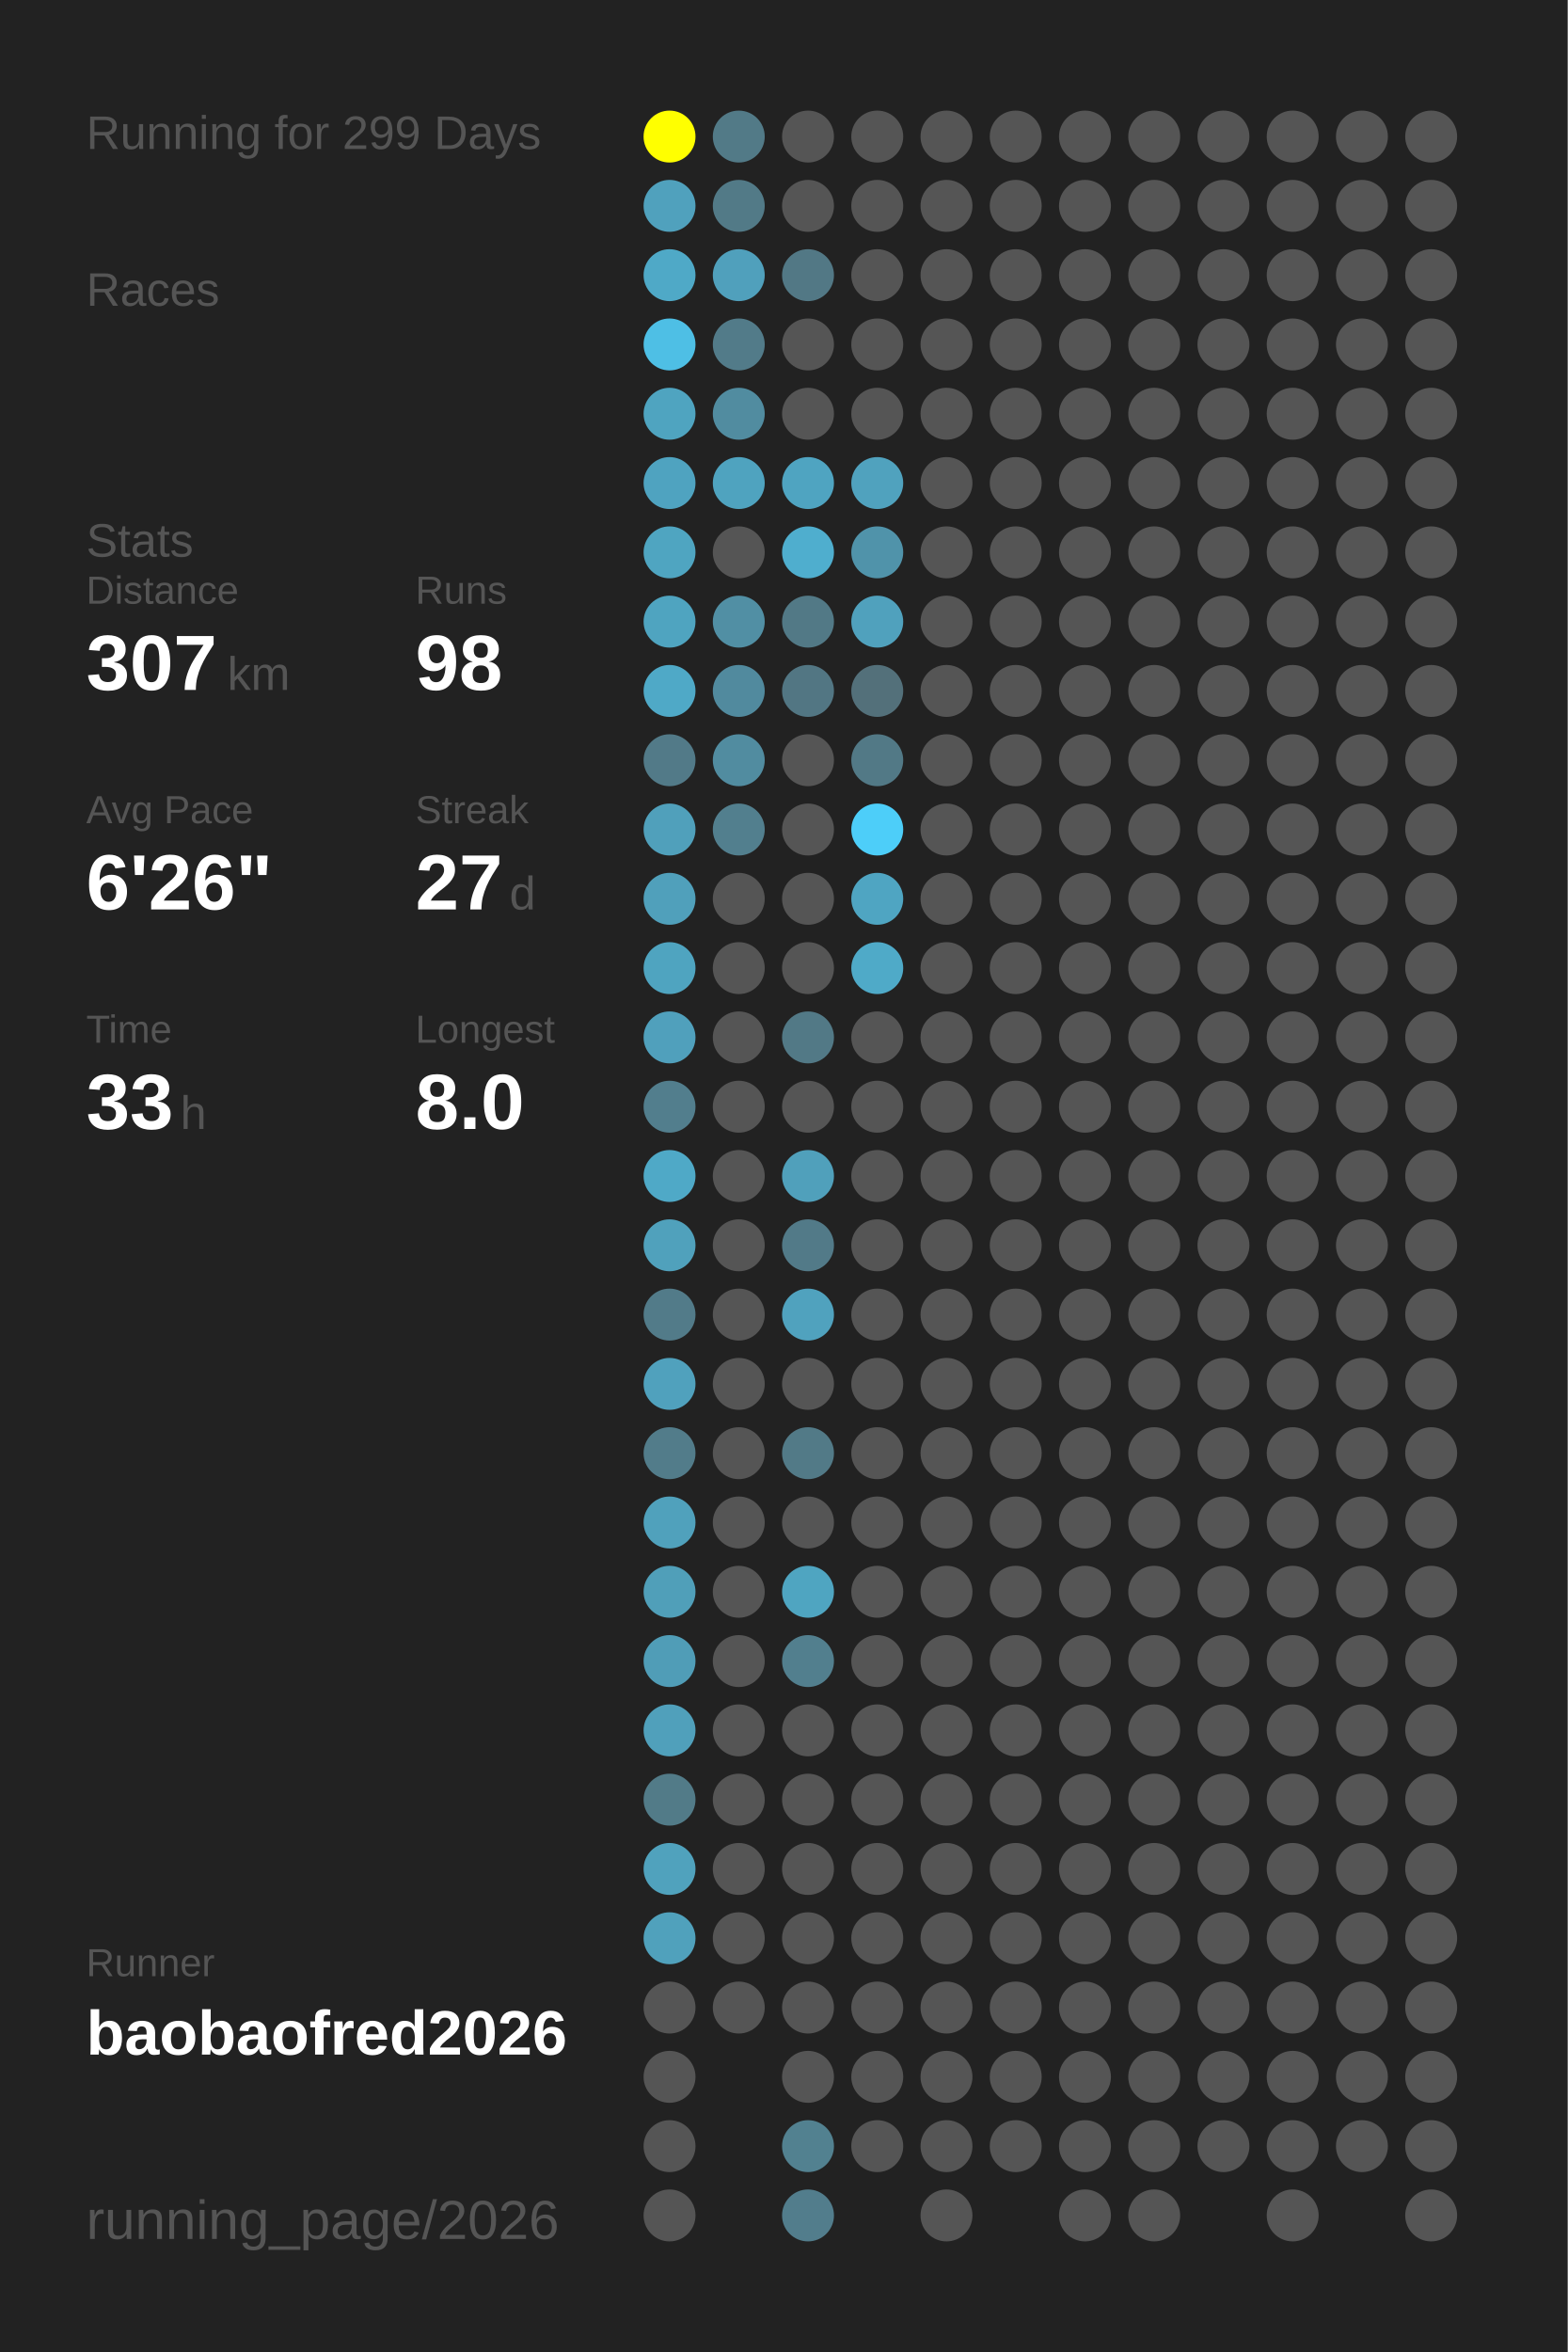
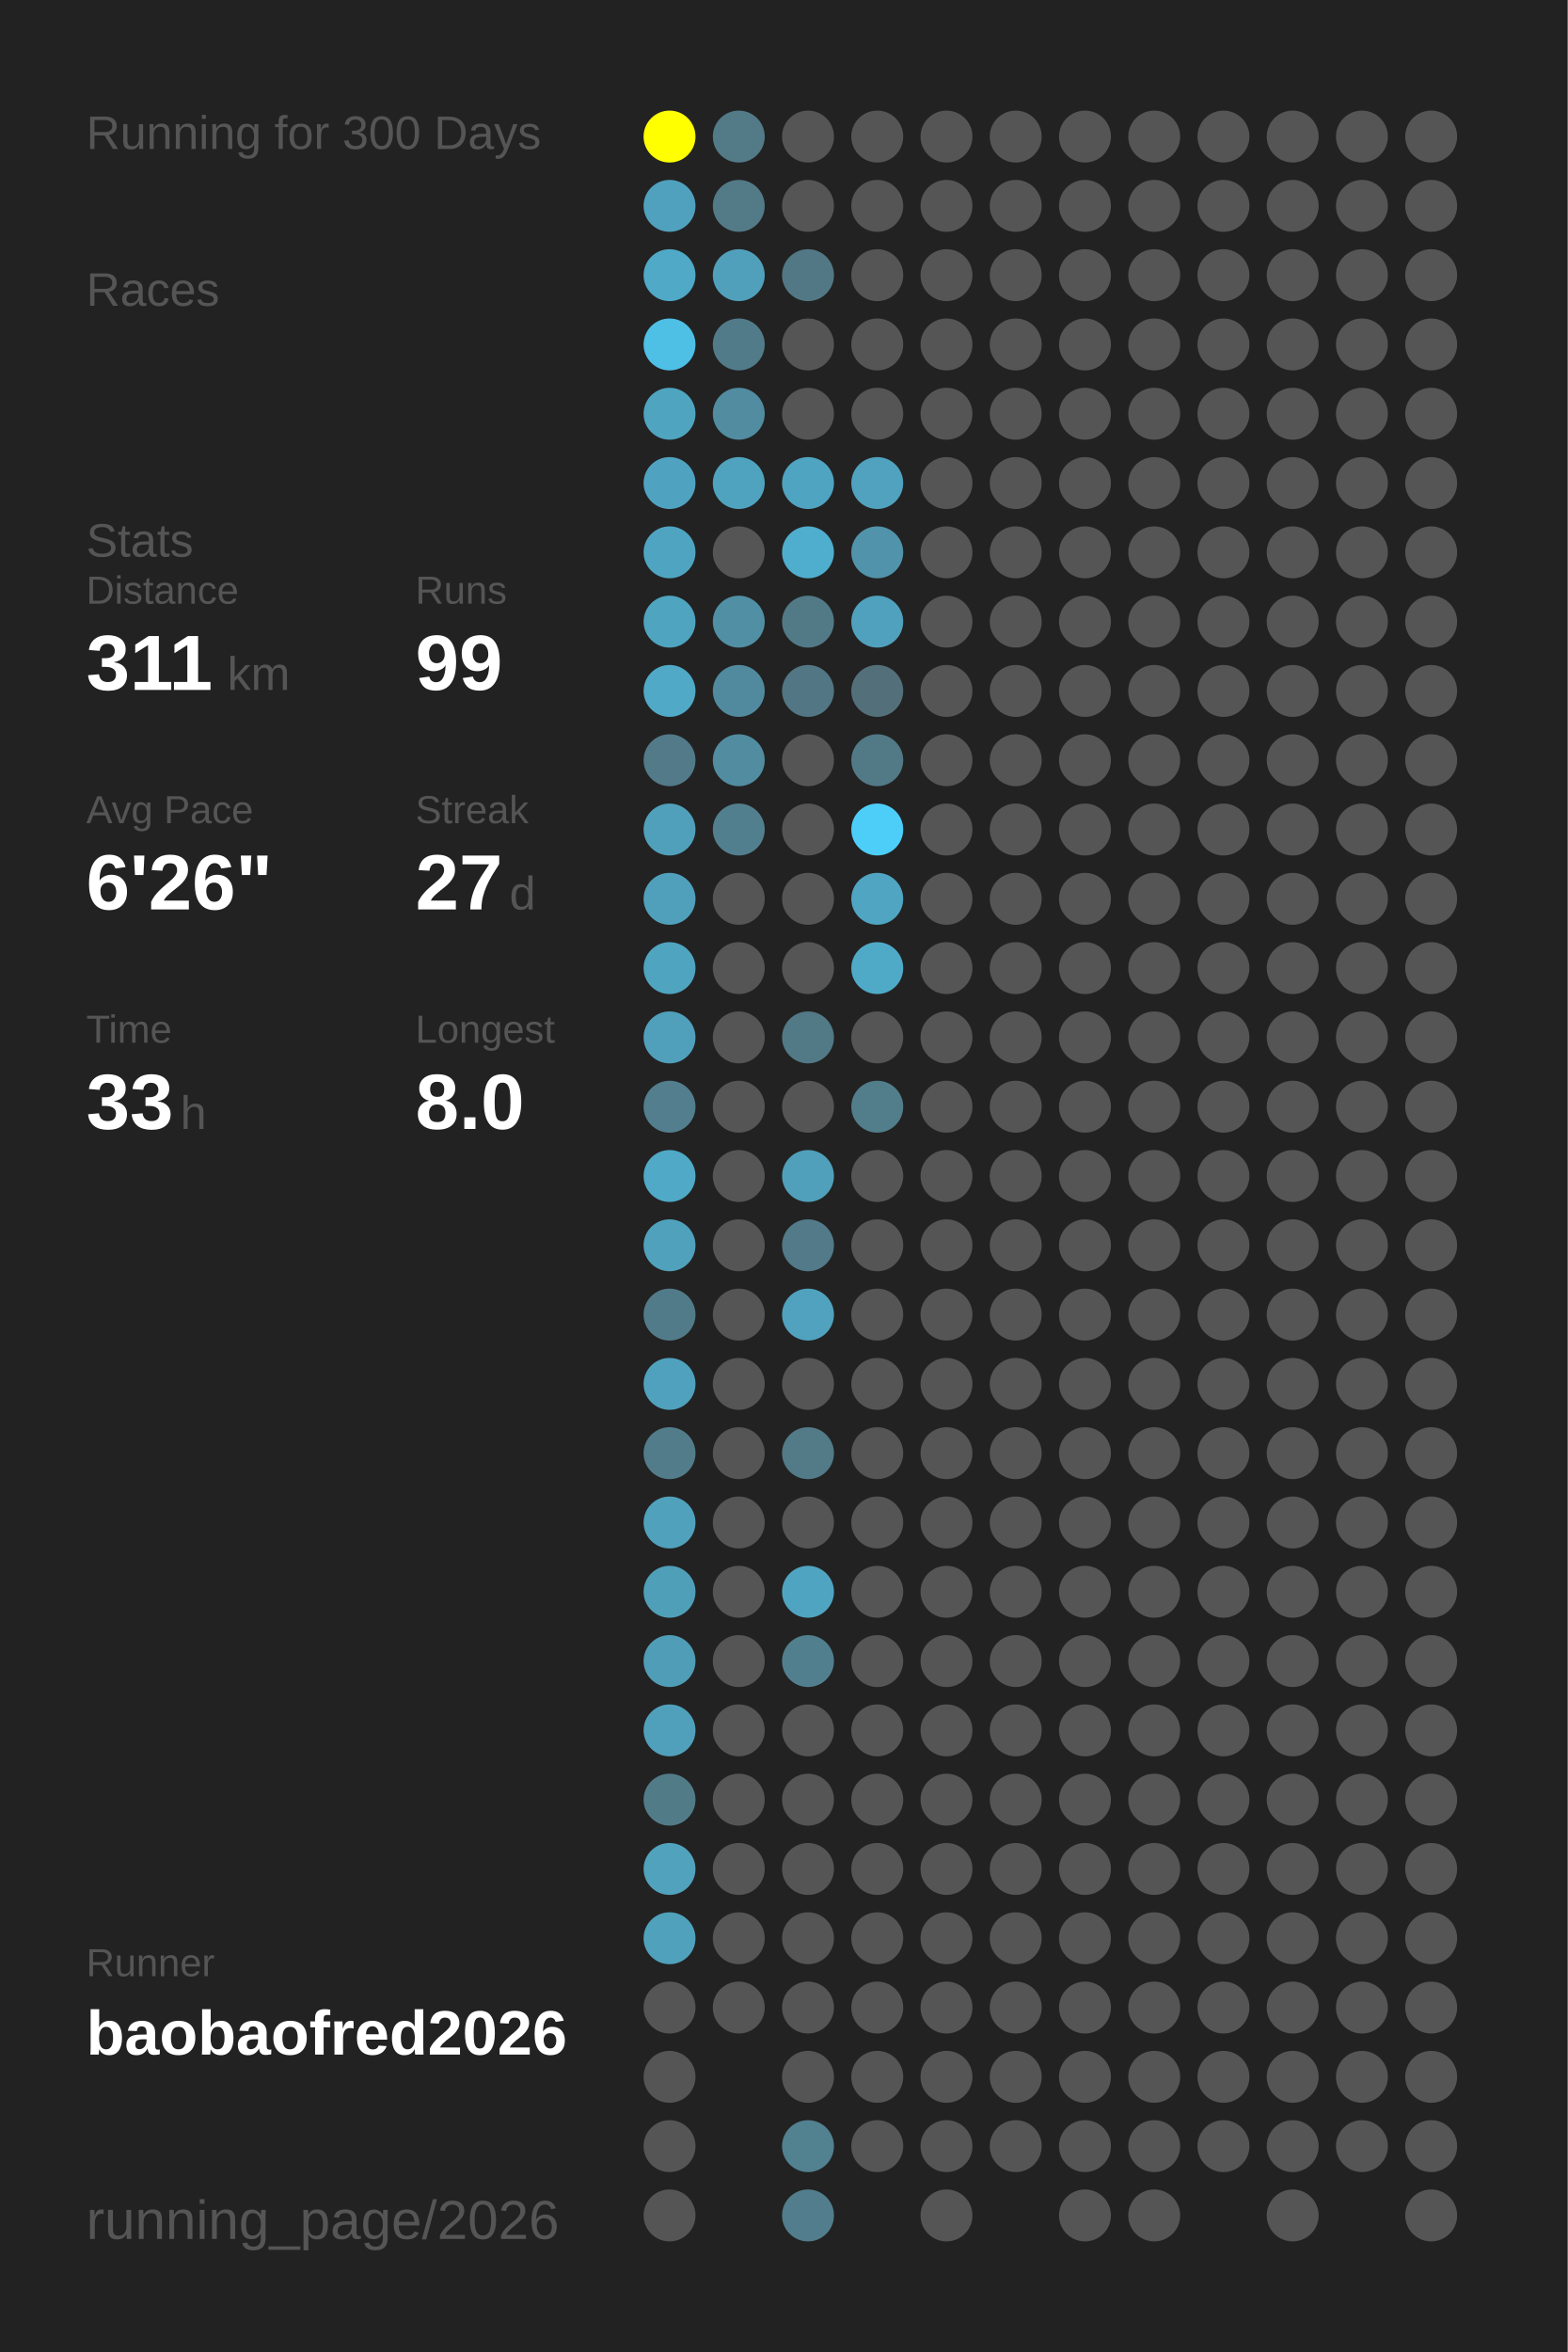
<svg xmlns="http://www.w3.org/2000/svg" baseProfile="full" height="300mm" version="1.1" viewBox="0,0,200,300" width="200mm">
  <defs />
  <rect fill="#222222" height="300" width="200" x="0" y="0" />
-   <text fill="#555555" style="font-size:6px; font-family:Arial;" x="11" y="19">Running for 299 Days</text>
+   <text fill="#555555" style="font-size:6px; font-family:Arial;" x="11" y="19">Running for 300 Days</text>
  <text fill="#555555" style="font-size:6px; font-family:Arial;" x="11" y="39">Races</text>
  <text fill="#555555" style="font-size:6px; font-family:Arial;" x="11" y="71">Stats</text>
  <text fill="#555555" style="font-size:5px; font-family:Arial;" x="11" y="77">Distance</text>
-   <text fill="#FFFFFF" style="font-size:10px; font-family:Arial; font-weight:bold;" x="11" y="88">307</text>
+   <text fill="#FFFFFF" style="font-size:10px; font-family:Arial; font-weight:bold;" x="11" y="88">311</text>
  <text fill="#555555" style="font-size:6px; font-family:Arial;" x="29" y="88">km</text>
  <text fill="#555555" style="font-size:5px; font-family:Arial;" x="53" y="77">Runs</text>
-   <text fill="#FFFFFF" style="font-size:10px; font-family:Arial; font-weight:bold;" x="53" y="88">98</text>
+   <text fill="#FFFFFF" style="font-size:10px; font-family:Arial; font-weight:bold;" x="53" y="88">99</text>
  <text fill="#555555" style="font-size:5px; font-family:Arial;" x="11" y="105">Avg Pace</text>
  <text fill="#FFFFFF" style="font-size:10px; font-family:Arial; font-weight:bold;" x="11" y="116">6'26"</text>
  <text fill="#555555" style="font-size:5px; font-family:Arial;" x="53" y="105">Streak</text>
  <text fill="#FFFFFF" style="font-size:10px; font-family:Arial; font-weight:bold;" x="53" y="116">27</text>
  <text fill="#555555" style="font-size:6px; font-family:Arial;" x="65" y="116">d</text>
  <text fill="#555555" style="font-size:5px; font-family:Arial;" x="11" y="133">Time</text>
  <text fill="#FFFFFF" style="font-size:10px; font-family:Arial; font-weight:bold;" x="11" y="144">33</text>
  <text fill="#555555" style="font-size:6px; font-family:Arial;" x="23" y="144">h</text>
  <text fill="#555555" style="font-size:5px; font-family:Arial;" x="53" y="133">Longest</text>
  <text fill="#FFFFFF" style="font-size:10px; font-family:Arial; font-weight:bold;" x="53" y="144">8.0</text>
  <text fill="#555555" style="font-size:5px; font-family:Arial;" x="11" y="252.065">Runner</text>
  <text fill="#FFFFFF" style="font-size:8px; font-family:Arial; font-weight:bold;" x="11" y="262.065">baobaofred2026</text>
  <text fill="#555555" style="font-size:7px; font-family:Arial;" x="11" y="285.581">running_page/2026</text>
  <circle cx="85.417" cy="17.419" fill="#FFFF00" r="3.312" />
  <circle cx="85.417" cy="26.258" fill="#50a1bd" r="3.312" />
  <circle cx="85.417" cy="35.097" fill="#4fa9c7" r="3.312" />
  <circle cx="85.417" cy="43.935" fill="#4ebfe5" r="3.312" />
  <circle cx="85.417" cy="52.774" fill="#4fa4c0" r="3.312" />
  <circle cx="85.417" cy="61.613" fill="#4fa3c0" r="3.312" />
  <circle cx="85.417" cy="70.452" fill="#4fa5c1" r="3.312" />
  <circle cx="85.417" cy="79.29" fill="#4fa4c0" r="3.312" />
  <circle cx="85.417" cy="88.129" fill="#4fa9c7" r="3.312" />
  <circle cx="85.417" cy="96.968" fill="#527a88" r="3.312" />
  <circle cx="85.417" cy="105.806" fill="#50a0bb" r="3.312" />
  <circle cx="85.417" cy="114.645" fill="#50a0bb" r="3.312" />
  <circle cx="85.417" cy="123.484" fill="#4fa4c0" r="3.312" />
  <circle cx="85.417" cy="132.323" fill="#50a0bc" r="3.312" />
  <circle cx="85.417" cy="141.161" fill="#527e8d" r="3.312" />
  <circle cx="85.417" cy="150" fill="#4fa9c7" r="3.312" />
  <circle cx="85.417" cy="158.839" fill="#50a1bc" r="3.312" />
  <circle cx="85.417" cy="167.677" fill="#527b89" r="3.312" />
  <circle cx="85.417" cy="176.516" fill="#50a1bd" r="3.312" />
  <circle cx="85.417" cy="185.355" fill="#527c8a" r="3.312" />
  <circle cx="85.417" cy="194.194" fill="#50a1bc" r="3.312" />
  <circle cx="85.417" cy="203.032" fill="#509fb9" r="3.312" />
  <circle cx="85.417" cy="211.871" fill="#509db7" r="3.312" />
  <circle cx="85.417" cy="220.71" fill="#50a0bb" r="3.312" />
  <circle cx="85.417" cy="229.548" fill="#527b88" r="3.312" />
  <circle cx="85.417" cy="238.387" fill="#50a2bd" r="3.312" />
  <circle cx="85.417" cy="247.226" fill="#50a1bc" r="3.312" />
  <circle cx="85.417" cy="256.065" fill="#555555" r="3.312" />
  <circle cx="85.417" cy="264.903" fill="#555555" r="3.312" />
  <circle cx="85.417" cy="273.742" fill="#555555" r="3.312" />
  <circle cx="85.417" cy="282.581" fill="#555555" r="3.312" />
  <circle cx="94.25" cy="17.419" fill="#527a87" r="3.312" />
  <circle cx="94.25" cy="26.258" fill="#527a87" r="3.312" />
  <circle cx="94.25" cy="35.097" fill="#50a0bc" r="3.312" />
  <circle cx="94.25" cy="43.935" fill="#527b89" r="3.312" />
  <circle cx="94.25" cy="52.774" fill="#518ca0" r="3.312" />
  <circle cx="94.25" cy="61.613" fill="#4fa3bf" r="3.312" />
  <circle cx="94.25" cy="70.452" fill="#555555" r="3.312" />
  <circle cx="94.25" cy="79.29" fill="#518fa4" r="3.312" />
  <circle cx="94.25" cy="88.129" fill="#518a9e" r="3.312" />
  <circle cx="94.25" cy="96.968" fill="#518ca0" r="3.312" />
  <circle cx="94.25" cy="105.806" fill="#527f8e" r="3.312" />
  <circle cx="94.25" cy="114.645" fill="#555555" r="3.312" />
  <circle cx="94.25" cy="123.484" fill="#555555" r="3.312" />
  <circle cx="94.25" cy="132.323" fill="#555555" r="3.312" />
  <circle cx="94.25" cy="141.161" fill="#555555" r="3.312" />
  <circle cx="94.25" cy="150" fill="#555555" r="3.312" />
  <circle cx="94.25" cy="158.839" fill="#555555" r="3.312" />
  <circle cx="94.25" cy="167.677" fill="#555555" r="3.312" />
  <circle cx="94.25" cy="176.516" fill="#555555" r="3.312" />
  <circle cx="94.25" cy="185.355" fill="#555555" r="3.312" />
  <circle cx="94.25" cy="194.194" fill="#555555" r="3.312" />
  <circle cx="94.25" cy="203.032" fill="#555555" r="3.312" />
  <circle cx="94.25" cy="211.871" fill="#555555" r="3.312" />
  <circle cx="94.25" cy="220.71" fill="#555555" r="3.312" />
  <circle cx="94.25" cy="229.548" fill="#555555" r="3.312" />
  <circle cx="94.25" cy="238.387" fill="#555555" r="3.312" />
  <circle cx="94.25" cy="247.226" fill="#555555" r="3.312" />
  <circle cx="94.25" cy="256.065" fill="#555555" r="3.312" />
  <circle cx="103.083" cy="17.419" fill="#555555" r="3.312" />
  <circle cx="103.083" cy="26.258" fill="#555555" r="3.312" />
  <circle cx="103.083" cy="35.097" fill="#527885" r="3.312" />
  <circle cx="103.083" cy="43.935" fill="#555555" r="3.312" />
  <circle cx="103.083" cy="52.774" fill="#555555" r="3.312" />
  <circle cx="103.083" cy="61.613" fill="#4fa4c1" r="3.312" />
  <circle cx="103.083" cy="70.452" fill="#4faece" r="3.312" />
  <circle cx="103.083" cy="79.29" fill="#527986" r="3.312" />
  <circle cx="103.083" cy="88.129" fill="#527683" r="3.312" />
  <circle cx="103.083" cy="96.968" fill="#555555" r="3.312" />
  <circle cx="103.083" cy="105.806" fill="#555555" r="3.312" />
  <circle cx="103.083" cy="114.645" fill="#555555" r="3.312" />
  <circle cx="103.083" cy="123.484" fill="#555555" r="3.312" />
  <circle cx="103.083" cy="132.323" fill="#527986" r="3.312" />
  <circle cx="103.083" cy="141.161" fill="#555555" r="3.312" />
  <circle cx="103.083" cy="150" fill="#50a0bb" r="3.312" />
  <circle cx="103.083" cy="158.839" fill="#527a88" r="3.312" />
  <circle cx="103.083" cy="167.677" fill="#50a2be" r="3.312" />
  <circle cx="103.083" cy="176.516" fill="#555555" r="3.312" />
  <circle cx="103.083" cy="185.355" fill="#527a87" r="3.312" />
  <circle cx="103.083" cy="194.194" fill="#555555" r="3.312" />
  <circle cx="103.083" cy="203.032" fill="#4fa5c1" r="3.312" />
  <circle cx="103.083" cy="211.871" fill="#527f8e" r="3.312" />
  <circle cx="103.083" cy="220.71" fill="#555555" r="3.312" />
  <circle cx="103.083" cy="229.548" fill="#555555" r="3.312" />
  <circle cx="103.083" cy="238.387" fill="#555555" r="3.312" />
  <circle cx="103.083" cy="247.226" fill="#555555" r="3.312" />
  <circle cx="103.083" cy="256.065" fill="#555555" r="3.312" />
  <circle cx="103.083" cy="264.903" fill="#555555" r="3.312" />
  <circle cx="103.083" cy="273.742" fill="#528190" r="3.312" />
  <circle cx="103.083" cy="282.581" fill="#527d8c" r="3.312" />
  <circle cx="111.917" cy="17.419" fill="#555555" r="3.312" />
  <circle cx="111.917" cy="26.258" fill="#555555" r="3.312" />
  <circle cx="111.917" cy="35.097" fill="#555555" r="3.312" />
  <circle cx="111.917" cy="43.935" fill="#555555" r="3.312" />
  <circle cx="111.917" cy="52.774" fill="#555555" r="3.312" />
  <circle cx="111.917" cy="61.613" fill="#50a2be" r="3.312" />
  <circle cx="111.917" cy="70.452" fill="#5093aa" r="3.312" />
  <circle cx="111.917" cy="79.29" fill="#50a1bd" r="3.312" />
  <circle cx="111.917" cy="88.129" fill="#53707a" r="3.312" />
  <circle cx="111.917" cy="96.968" fill="#527986" r="3.312" />
  <circle cx="111.917" cy="105.806" fill="#4dcef9" r="3.312" />
  <circle cx="111.917" cy="114.645" fill="#4fa5c2" r="3.312" />
  <circle cx="111.917" cy="123.484" fill="#4faac8" r="3.312" />
  <circle cx="111.917" cy="132.323" fill="#555555" r="3.312" />
-   <circle cx="111.917" cy="141.161" fill="#555555" r="3.312" />
+   <circle cx="111.917" cy="141.161" fill="#527d8b" r="3.312" />
  <circle cx="111.917" cy="150" fill="#555555" r="3.312" />
  <circle cx="111.917" cy="158.839" fill="#555555" r="3.312" />
  <circle cx="111.917" cy="167.677" fill="#555555" r="3.312" />
  <circle cx="111.917" cy="176.516" fill="#555555" r="3.312" />
  <circle cx="111.917" cy="185.355" fill="#555555" r="3.312" />
  <circle cx="111.917" cy="194.194" fill="#555555" r="3.312" />
  <circle cx="111.917" cy="203.032" fill="#555555" r="3.312" />
  <circle cx="111.917" cy="211.871" fill="#555555" r="3.312" />
  <circle cx="111.917" cy="220.71" fill="#555555" r="3.312" />
  <circle cx="111.917" cy="229.548" fill="#555555" r="3.312" />
  <circle cx="111.917" cy="238.387" fill="#555555" r="3.312" />
  <circle cx="111.917" cy="247.226" fill="#555555" r="3.312" />
  <circle cx="111.917" cy="256.065" fill="#555555" r="3.312" />
  <circle cx="111.917" cy="264.903" fill="#555555" r="3.312" />
  <circle cx="111.917" cy="273.742" fill="#555555" r="3.312" />
  <circle cx="120.75" cy="17.419" fill="#555555" r="3.312" />
  <circle cx="120.75" cy="26.258" fill="#555555" r="3.312" />
  <circle cx="120.75" cy="35.097" fill="#555555" r="3.312" />
  <circle cx="120.75" cy="43.935" fill="#555555" r="3.312" />
  <circle cx="120.75" cy="52.774" fill="#555555" r="3.312" />
  <circle cx="120.75" cy="61.613" fill="#555555" r="3.312" />
  <circle cx="120.75" cy="70.452" fill="#555555" r="3.312" />
  <circle cx="120.75" cy="79.29" fill="#555555" r="3.312" />
  <circle cx="120.75" cy="88.129" fill="#555555" r="3.312" />
  <circle cx="120.75" cy="96.968" fill="#555555" r="3.312" />
  <circle cx="120.75" cy="105.806" fill="#555555" r="3.312" />
  <circle cx="120.75" cy="114.645" fill="#555555" r="3.312" />
  <circle cx="120.75" cy="123.484" fill="#555555" r="3.312" />
  <circle cx="120.75" cy="132.323" fill="#555555" r="3.312" />
  <circle cx="120.75" cy="141.161" fill="#555555" r="3.312" />
  <circle cx="120.75" cy="150" fill="#555555" r="3.312" />
  <circle cx="120.75" cy="158.839" fill="#555555" r="3.312" />
  <circle cx="120.75" cy="167.677" fill="#555555" r="3.312" />
  <circle cx="120.75" cy="176.516" fill="#555555" r="3.312" />
  <circle cx="120.75" cy="185.355" fill="#555555" r="3.312" />
  <circle cx="120.75" cy="194.194" fill="#555555" r="3.312" />
  <circle cx="120.75" cy="203.032" fill="#555555" r="3.312" />
  <circle cx="120.75" cy="211.871" fill="#555555" r="3.312" />
  <circle cx="120.75" cy="220.71" fill="#555555" r="3.312" />
  <circle cx="120.75" cy="229.548" fill="#555555" r="3.312" />
  <circle cx="120.75" cy="238.387" fill="#555555" r="3.312" />
  <circle cx="120.75" cy="247.226" fill="#555555" r="3.312" />
  <circle cx="120.75" cy="256.065" fill="#555555" r="3.312" />
  <circle cx="120.75" cy="264.903" fill="#555555" r="3.312" />
  <circle cx="120.75" cy="273.742" fill="#555555" r="3.312" />
  <circle cx="120.75" cy="282.581" fill="#555555" r="3.312" />
  <circle cx="129.583" cy="17.419" fill="#555555" r="3.312" />
  <circle cx="129.583" cy="26.258" fill="#555555" r="3.312" />
  <circle cx="129.583" cy="35.097" fill="#555555" r="3.312" />
  <circle cx="129.583" cy="43.935" fill="#555555" r="3.312" />
  <circle cx="129.583" cy="52.774" fill="#555555" r="3.312" />
  <circle cx="129.583" cy="61.613" fill="#555555" r="3.312" />
  <circle cx="129.583" cy="70.452" fill="#555555" r="3.312" />
  <circle cx="129.583" cy="79.29" fill="#555555" r="3.312" />
  <circle cx="129.583" cy="88.129" fill="#555555" r="3.312" />
  <circle cx="129.583" cy="96.968" fill="#555555" r="3.312" />
  <circle cx="129.583" cy="105.806" fill="#555555" r="3.312" />
  <circle cx="129.583" cy="114.645" fill="#555555" r="3.312" />
  <circle cx="129.583" cy="123.484" fill="#555555" r="3.312" />
  <circle cx="129.583" cy="132.323" fill="#555555" r="3.312" />
  <circle cx="129.583" cy="141.161" fill="#555555" r="3.312" />
  <circle cx="129.583" cy="150" fill="#555555" r="3.312" />
  <circle cx="129.583" cy="158.839" fill="#555555" r="3.312" />
  <circle cx="129.583" cy="167.677" fill="#555555" r="3.312" />
  <circle cx="129.583" cy="176.516" fill="#555555" r="3.312" />
  <circle cx="129.583" cy="185.355" fill="#555555" r="3.312" />
  <circle cx="129.583" cy="194.194" fill="#555555" r="3.312" />
  <circle cx="129.583" cy="203.032" fill="#555555" r="3.312" />
  <circle cx="129.583" cy="211.871" fill="#555555" r="3.312" />
  <circle cx="129.583" cy="220.71" fill="#555555" r="3.312" />
  <circle cx="129.583" cy="229.548" fill="#555555" r="3.312" />
  <circle cx="129.583" cy="238.387" fill="#555555" r="3.312" />
  <circle cx="129.583" cy="247.226" fill="#555555" r="3.312" />
  <circle cx="129.583" cy="256.065" fill="#555555" r="3.312" />
  <circle cx="129.583" cy="264.903" fill="#555555" r="3.312" />
  <circle cx="129.583" cy="273.742" fill="#555555" r="3.312" />
  <circle cx="138.417" cy="17.419" fill="#555555" r="3.312" />
  <circle cx="138.417" cy="26.258" fill="#555555" r="3.312" />
  <circle cx="138.417" cy="35.097" fill="#555555" r="3.312" />
  <circle cx="138.417" cy="43.935" fill="#555555" r="3.312" />
  <circle cx="138.417" cy="52.774" fill="#555555" r="3.312" />
  <circle cx="138.417" cy="61.613" fill="#555555" r="3.312" />
  <circle cx="138.417" cy="70.452" fill="#555555" r="3.312" />
  <circle cx="138.417" cy="79.29" fill="#555555" r="3.312" />
  <circle cx="138.417" cy="88.129" fill="#555555" r="3.312" />
  <circle cx="138.417" cy="96.968" fill="#555555" r="3.312" />
  <circle cx="138.417" cy="105.806" fill="#555555" r="3.312" />
  <circle cx="138.417" cy="114.645" fill="#555555" r="3.312" />
  <circle cx="138.417" cy="123.484" fill="#555555" r="3.312" />
  <circle cx="138.417" cy="132.323" fill="#555555" r="3.312" />
  <circle cx="138.417" cy="141.161" fill="#555555" r="3.312" />
  <circle cx="138.417" cy="150" fill="#555555" r="3.312" />
  <circle cx="138.417" cy="158.839" fill="#555555" r="3.312" />
  <circle cx="138.417" cy="167.677" fill="#555555" r="3.312" />
  <circle cx="138.417" cy="176.516" fill="#555555" r="3.312" />
  <circle cx="138.417" cy="185.355" fill="#555555" r="3.312" />
  <circle cx="138.417" cy="194.194" fill="#555555" r="3.312" />
  <circle cx="138.417" cy="203.032" fill="#555555" r="3.312" />
  <circle cx="138.417" cy="211.871" fill="#555555" r="3.312" />
  <circle cx="138.417" cy="220.71" fill="#555555" r="3.312" />
  <circle cx="138.417" cy="229.548" fill="#555555" r="3.312" />
  <circle cx="138.417" cy="238.387" fill="#555555" r="3.312" />
  <circle cx="138.417" cy="247.226" fill="#555555" r="3.312" />
  <circle cx="138.417" cy="256.065" fill="#555555" r="3.312" />
  <circle cx="138.417" cy="264.903" fill="#555555" r="3.312" />
  <circle cx="138.417" cy="273.742" fill="#555555" r="3.312" />
  <circle cx="138.417" cy="282.581" fill="#555555" r="3.312" />
  <circle cx="147.25" cy="17.419" fill="#555555" r="3.312" />
  <circle cx="147.25" cy="26.258" fill="#555555" r="3.312" />
  <circle cx="147.25" cy="35.097" fill="#555555" r="3.312" />
  <circle cx="147.25" cy="43.935" fill="#555555" r="3.312" />
  <circle cx="147.25" cy="52.774" fill="#555555" r="3.312" />
  <circle cx="147.25" cy="61.613" fill="#555555" r="3.312" />
  <circle cx="147.25" cy="70.452" fill="#555555" r="3.312" />
  <circle cx="147.25" cy="79.29" fill="#555555" r="3.312" />
  <circle cx="147.25" cy="88.129" fill="#555555" r="3.312" />
  <circle cx="147.25" cy="96.968" fill="#555555" r="3.312" />
  <circle cx="147.25" cy="105.806" fill="#555555" r="3.312" />
  <circle cx="147.25" cy="114.645" fill="#555555" r="3.312" />
  <circle cx="147.25" cy="123.484" fill="#555555" r="3.312" />
  <circle cx="147.25" cy="132.323" fill="#555555" r="3.312" />
  <circle cx="147.25" cy="141.161" fill="#555555" r="3.312" />
  <circle cx="147.25" cy="150" fill="#555555" r="3.312" />
  <circle cx="147.25" cy="158.839" fill="#555555" r="3.312" />
  <circle cx="147.25" cy="167.677" fill="#555555" r="3.312" />
  <circle cx="147.25" cy="176.516" fill="#555555" r="3.312" />
  <circle cx="147.25" cy="185.355" fill="#555555" r="3.312" />
  <circle cx="147.25" cy="194.194" fill="#555555" r="3.312" />
  <circle cx="147.25" cy="203.032" fill="#555555" r="3.312" />
  <circle cx="147.25" cy="211.871" fill="#555555" r="3.312" />
  <circle cx="147.25" cy="220.71" fill="#555555" r="3.312" />
  <circle cx="147.25" cy="229.548" fill="#555555" r="3.312" />
  <circle cx="147.25" cy="238.387" fill="#555555" r="3.312" />
  <circle cx="147.25" cy="247.226" fill="#555555" r="3.312" />
  <circle cx="147.25" cy="256.065" fill="#555555" r="3.312" />
  <circle cx="147.25" cy="264.903" fill="#555555" r="3.312" />
  <circle cx="147.25" cy="273.742" fill="#555555" r="3.312" />
  <circle cx="147.25" cy="282.581" fill="#555555" r="3.312" />
  <circle cx="156.083" cy="17.419" fill="#555555" r="3.312" />
  <circle cx="156.083" cy="26.258" fill="#555555" r="3.312" />
  <circle cx="156.083" cy="35.097" fill="#555555" r="3.312" />
  <circle cx="156.083" cy="43.935" fill="#555555" r="3.312" />
  <circle cx="156.083" cy="52.774" fill="#555555" r="3.312" />
  <circle cx="156.083" cy="61.613" fill="#555555" r="3.312" />
  <circle cx="156.083" cy="70.452" fill="#555555" r="3.312" />
  <circle cx="156.083" cy="79.29" fill="#555555" r="3.312" />
  <circle cx="156.083" cy="88.129" fill="#555555" r="3.312" />
  <circle cx="156.083" cy="96.968" fill="#555555" r="3.312" />
  <circle cx="156.083" cy="105.806" fill="#555555" r="3.312" />
  <circle cx="156.083" cy="114.645" fill="#555555" r="3.312" />
  <circle cx="156.083" cy="123.484" fill="#555555" r="3.312" />
  <circle cx="156.083" cy="132.323" fill="#555555" r="3.312" />
  <circle cx="156.083" cy="141.161" fill="#555555" r="3.312" />
  <circle cx="156.083" cy="150" fill="#555555" r="3.312" />
  <circle cx="156.083" cy="158.839" fill="#555555" r="3.312" />
  <circle cx="156.083" cy="167.677" fill="#555555" r="3.312" />
  <circle cx="156.083" cy="176.516" fill="#555555" r="3.312" />
  <circle cx="156.083" cy="185.355" fill="#555555" r="3.312" />
  <circle cx="156.083" cy="194.194" fill="#555555" r="3.312" />
  <circle cx="156.083" cy="203.032" fill="#555555" r="3.312" />
  <circle cx="156.083" cy="211.871" fill="#555555" r="3.312" />
  <circle cx="156.083" cy="220.71" fill="#555555" r="3.312" />
  <circle cx="156.083" cy="229.548" fill="#555555" r="3.312" />
  <circle cx="156.083" cy="238.387" fill="#555555" r="3.312" />
  <circle cx="156.083" cy="247.226" fill="#555555" r="3.312" />
  <circle cx="156.083" cy="256.065" fill="#555555" r="3.312" />
  <circle cx="156.083" cy="264.903" fill="#555555" r="3.312" />
  <circle cx="156.083" cy="273.742" fill="#555555" r="3.312" />
  <circle cx="164.917" cy="17.419" fill="#555555" r="3.312" />
  <circle cx="164.917" cy="26.258" fill="#555555" r="3.312" />
  <circle cx="164.917" cy="35.097" fill="#555555" r="3.312" />
  <circle cx="164.917" cy="43.935" fill="#555555" r="3.312" />
  <circle cx="164.917" cy="52.774" fill="#555555" r="3.312" />
  <circle cx="164.917" cy="61.613" fill="#555555" r="3.312" />
  <circle cx="164.917" cy="70.452" fill="#555555" r="3.312" />
  <circle cx="164.917" cy="79.29" fill="#555555" r="3.312" />
  <circle cx="164.917" cy="88.129" fill="#555555" r="3.312" />
  <circle cx="164.917" cy="96.968" fill="#555555" r="3.312" />
  <circle cx="164.917" cy="105.806" fill="#555555" r="3.312" />
  <circle cx="164.917" cy="114.645" fill="#555555" r="3.312" />
  <circle cx="164.917" cy="123.484" fill="#555555" r="3.312" />
  <circle cx="164.917" cy="132.323" fill="#555555" r="3.312" />
  <circle cx="164.917" cy="141.161" fill="#555555" r="3.312" />
  <circle cx="164.917" cy="150" fill="#555555" r="3.312" />
  <circle cx="164.917" cy="158.839" fill="#555555" r="3.312" />
  <circle cx="164.917" cy="167.677" fill="#555555" r="3.312" />
  <circle cx="164.917" cy="176.516" fill="#555555" r="3.312" />
  <circle cx="164.917" cy="185.355" fill="#555555" r="3.312" />
  <circle cx="164.917" cy="194.194" fill="#555555" r="3.312" />
  <circle cx="164.917" cy="203.032" fill="#555555" r="3.312" />
  <circle cx="164.917" cy="211.871" fill="#555555" r="3.312" />
  <circle cx="164.917" cy="220.71" fill="#555555" r="3.312" />
  <circle cx="164.917" cy="229.548" fill="#555555" r="3.312" />
  <circle cx="164.917" cy="238.387" fill="#555555" r="3.312" />
  <circle cx="164.917" cy="247.226" fill="#555555" r="3.312" />
  <circle cx="164.917" cy="256.065" fill="#555555" r="3.312" />
  <circle cx="164.917" cy="264.903" fill="#555555" r="3.312" />
  <circle cx="164.917" cy="273.742" fill="#555555" r="3.312" />
  <circle cx="164.917" cy="282.581" fill="#555555" r="3.312" />
  <circle cx="173.75" cy="17.419" fill="#555555" r="3.312" />
  <circle cx="173.75" cy="26.258" fill="#555555" r="3.312" />
  <circle cx="173.75" cy="35.097" fill="#555555" r="3.312" />
  <circle cx="173.75" cy="43.935" fill="#555555" r="3.312" />
  <circle cx="173.75" cy="52.774" fill="#555555" r="3.312" />
  <circle cx="173.75" cy="61.613" fill="#555555" r="3.312" />
  <circle cx="173.75" cy="70.452" fill="#555555" r="3.312" />
  <circle cx="173.75" cy="79.29" fill="#555555" r="3.312" />
  <circle cx="173.75" cy="88.129" fill="#555555" r="3.312" />
  <circle cx="173.75" cy="96.968" fill="#555555" r="3.312" />
  <circle cx="173.75" cy="105.806" fill="#555555" r="3.312" />
  <circle cx="173.75" cy="114.645" fill="#555555" r="3.312" />
  <circle cx="173.75" cy="123.484" fill="#555555" r="3.312" />
  <circle cx="173.75" cy="132.323" fill="#555555" r="3.312" />
  <circle cx="173.75" cy="141.161" fill="#555555" r="3.312" />
  <circle cx="173.75" cy="150" fill="#555555" r="3.312" />
  <circle cx="173.75" cy="158.839" fill="#555555" r="3.312" />
  <circle cx="173.75" cy="167.677" fill="#555555" r="3.312" />
  <circle cx="173.75" cy="176.516" fill="#555555" r="3.312" />
  <circle cx="173.75" cy="185.355" fill="#555555" r="3.312" />
  <circle cx="173.75" cy="194.194" fill="#555555" r="3.312" />
  <circle cx="173.75" cy="203.032" fill="#555555" r="3.312" />
  <circle cx="173.75" cy="211.871" fill="#555555" r="3.312" />
  <circle cx="173.75" cy="220.71" fill="#555555" r="3.312" />
  <circle cx="173.75" cy="229.548" fill="#555555" r="3.312" />
  <circle cx="173.75" cy="238.387" fill="#555555" r="3.312" />
  <circle cx="173.75" cy="247.226" fill="#555555" r="3.312" />
  <circle cx="173.75" cy="256.065" fill="#555555" r="3.312" />
  <circle cx="173.75" cy="264.903" fill="#555555" r="3.312" />
  <circle cx="173.75" cy="273.742" fill="#555555" r="3.312" />
  <circle cx="182.583" cy="17.419" fill="#555555" r="3.312" />
  <circle cx="182.583" cy="26.258" fill="#555555" r="3.312" />
  <circle cx="182.583" cy="35.097" fill="#555555" r="3.312" />
  <circle cx="182.583" cy="43.935" fill="#555555" r="3.312" />
  <circle cx="182.583" cy="52.774" fill="#555555" r="3.312" />
  <circle cx="182.583" cy="61.613" fill="#555555" r="3.312" />
  <circle cx="182.583" cy="70.452" fill="#555555" r="3.312" />
  <circle cx="182.583" cy="79.29" fill="#555555" r="3.312" />
  <circle cx="182.583" cy="88.129" fill="#555555" r="3.312" />
  <circle cx="182.583" cy="96.968" fill="#555555" r="3.312" />
  <circle cx="182.583" cy="105.806" fill="#555555" r="3.312" />
  <circle cx="182.583" cy="114.645" fill="#555555" r="3.312" />
  <circle cx="182.583" cy="123.484" fill="#555555" r="3.312" />
  <circle cx="182.583" cy="132.323" fill="#555555" r="3.312" />
  <circle cx="182.583" cy="141.161" fill="#555555" r="3.312" />
  <circle cx="182.583" cy="150" fill="#555555" r="3.312" />
  <circle cx="182.583" cy="158.839" fill="#555555" r="3.312" />
  <circle cx="182.583" cy="167.677" fill="#555555" r="3.312" />
  <circle cx="182.583" cy="176.516" fill="#555555" r="3.312" />
  <circle cx="182.583" cy="185.355" fill="#555555" r="3.312" />
  <circle cx="182.583" cy="194.194" fill="#555555" r="3.312" />
  <circle cx="182.583" cy="203.032" fill="#555555" r="3.312" />
  <circle cx="182.583" cy="211.871" fill="#555555" r="3.312" />
  <circle cx="182.583" cy="220.71" fill="#555555" r="3.312" />
  <circle cx="182.583" cy="229.548" fill="#555555" r="3.312" />
  <circle cx="182.583" cy="238.387" fill="#555555" r="3.312" />
  <circle cx="182.583" cy="247.226" fill="#555555" r="3.312" />
  <circle cx="182.583" cy="256.065" fill="#555555" r="3.312" />
  <circle cx="182.583" cy="264.903" fill="#555555" r="3.312" />
  <circle cx="182.583" cy="273.742" fill="#555555" r="3.312" />
  <circle cx="182.583" cy="282.581" fill="#555555" r="3.312" />
</svg>
